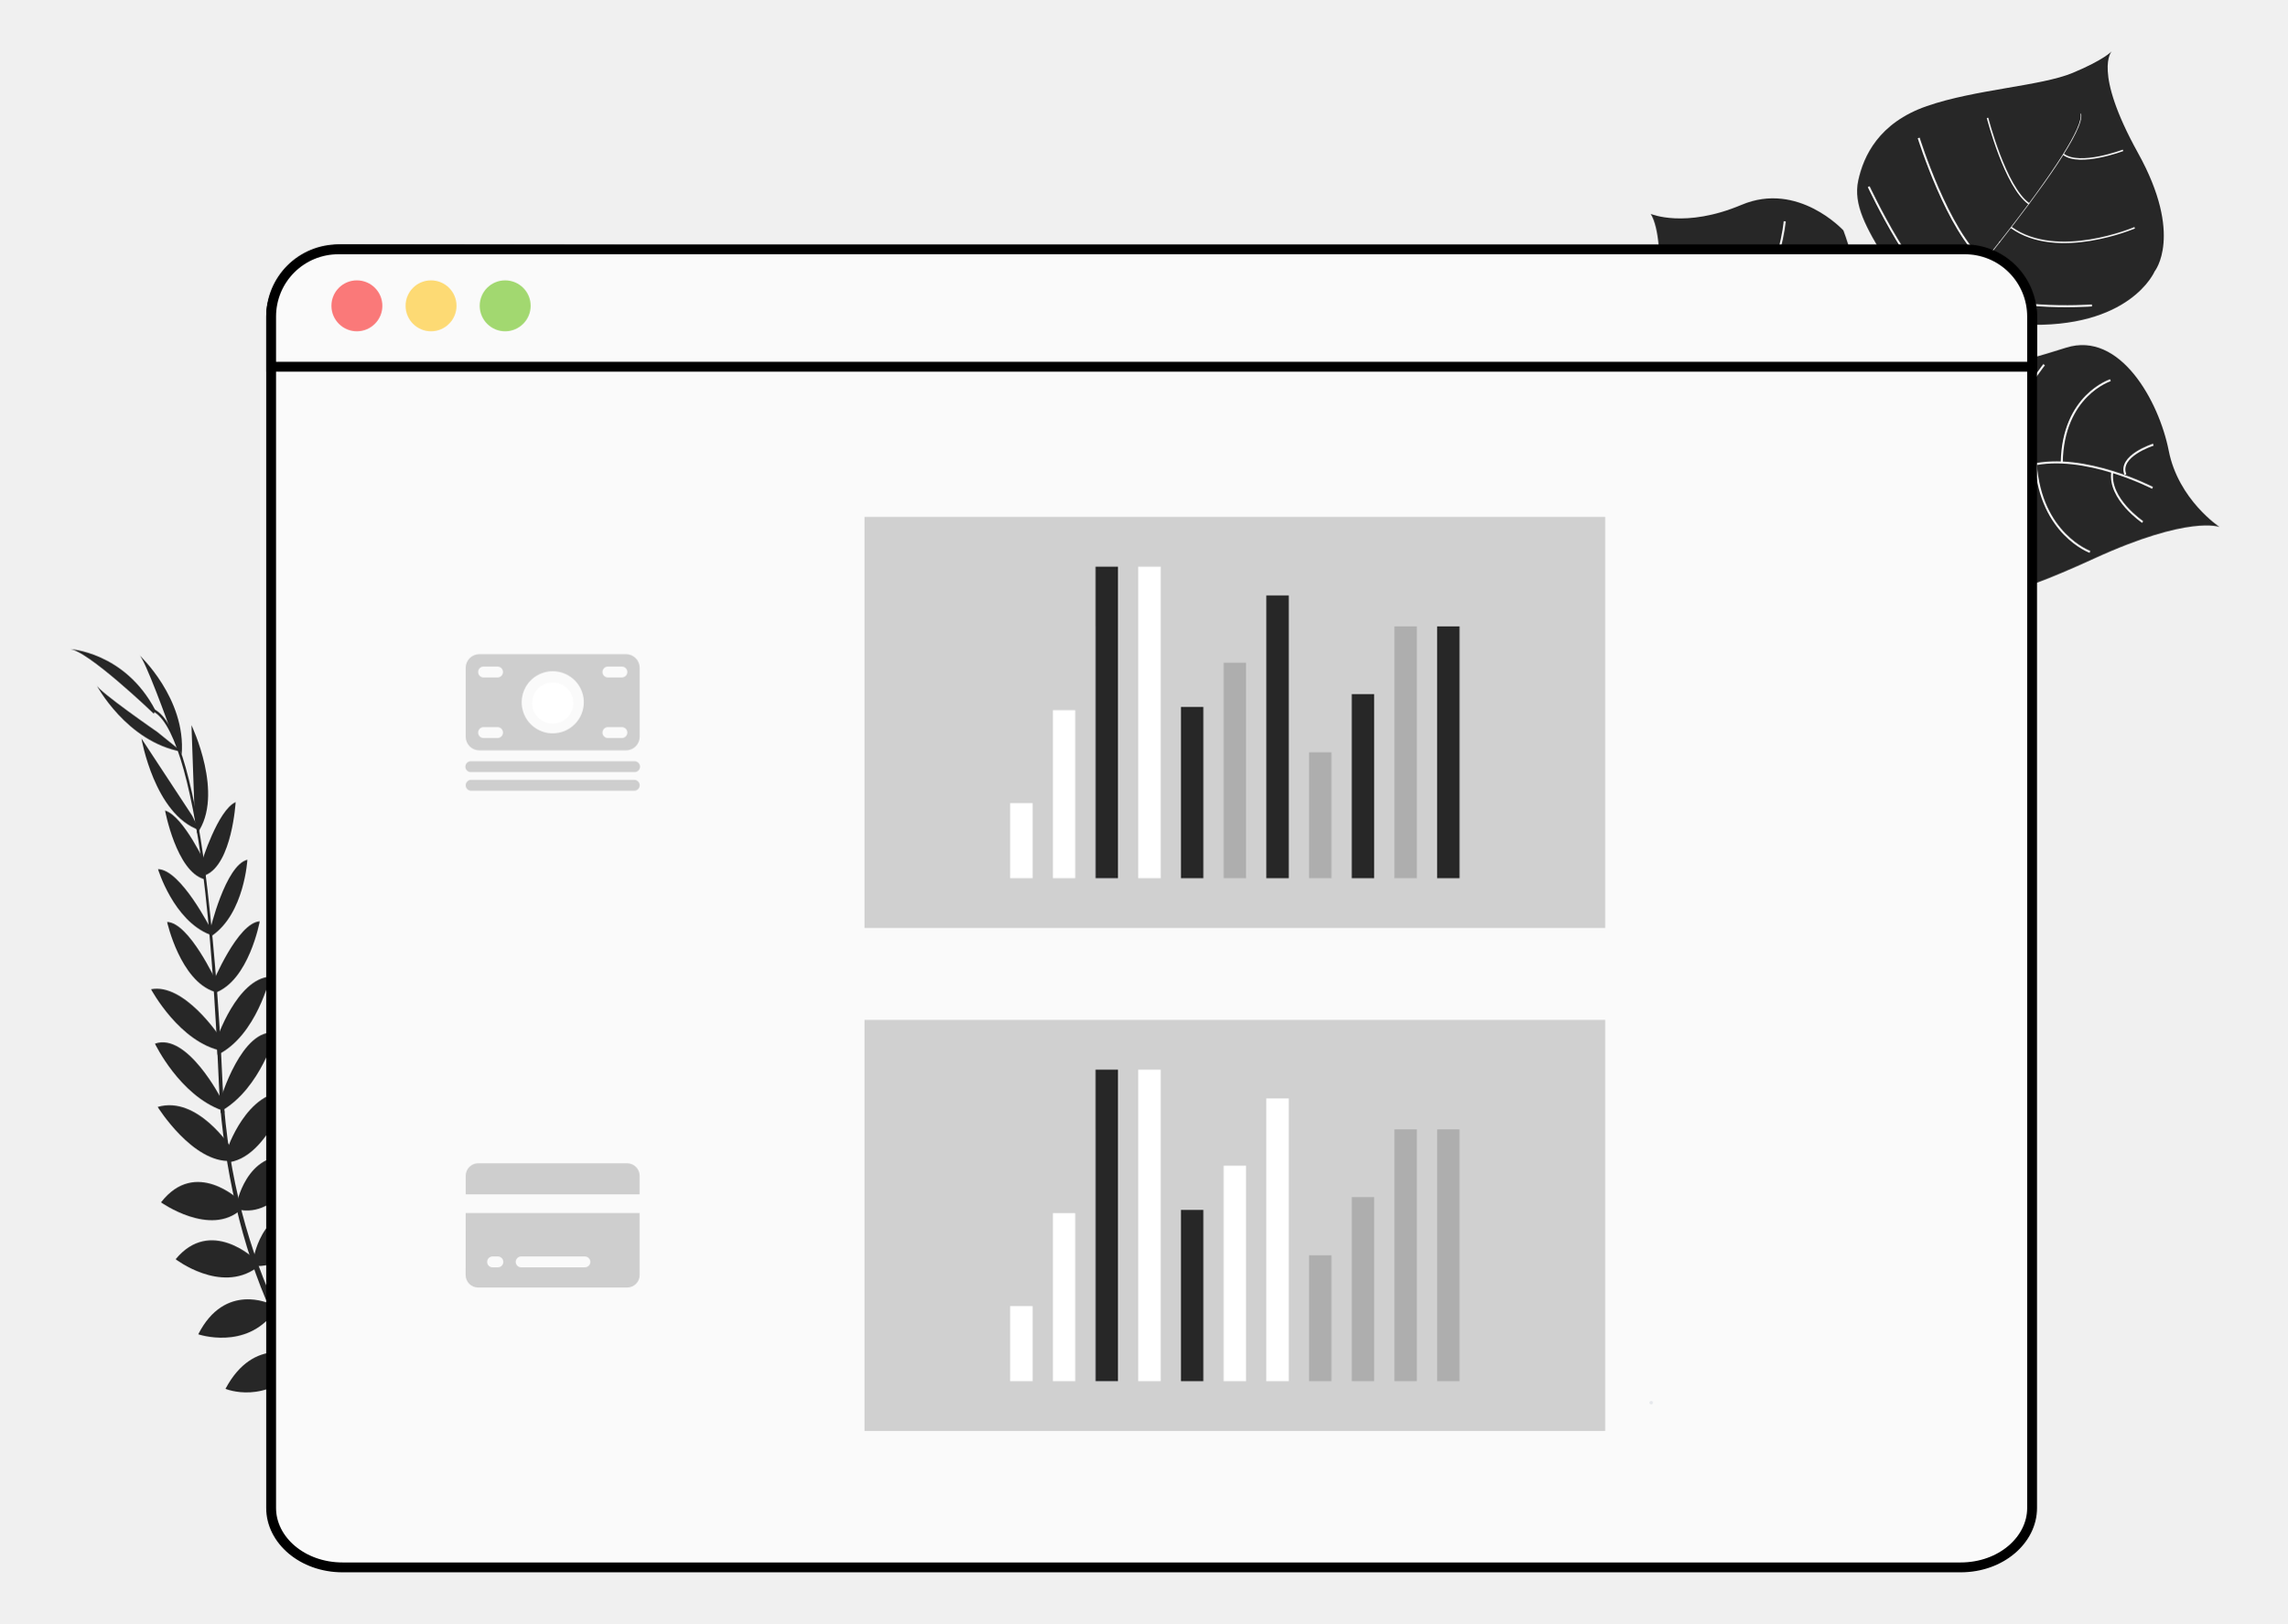
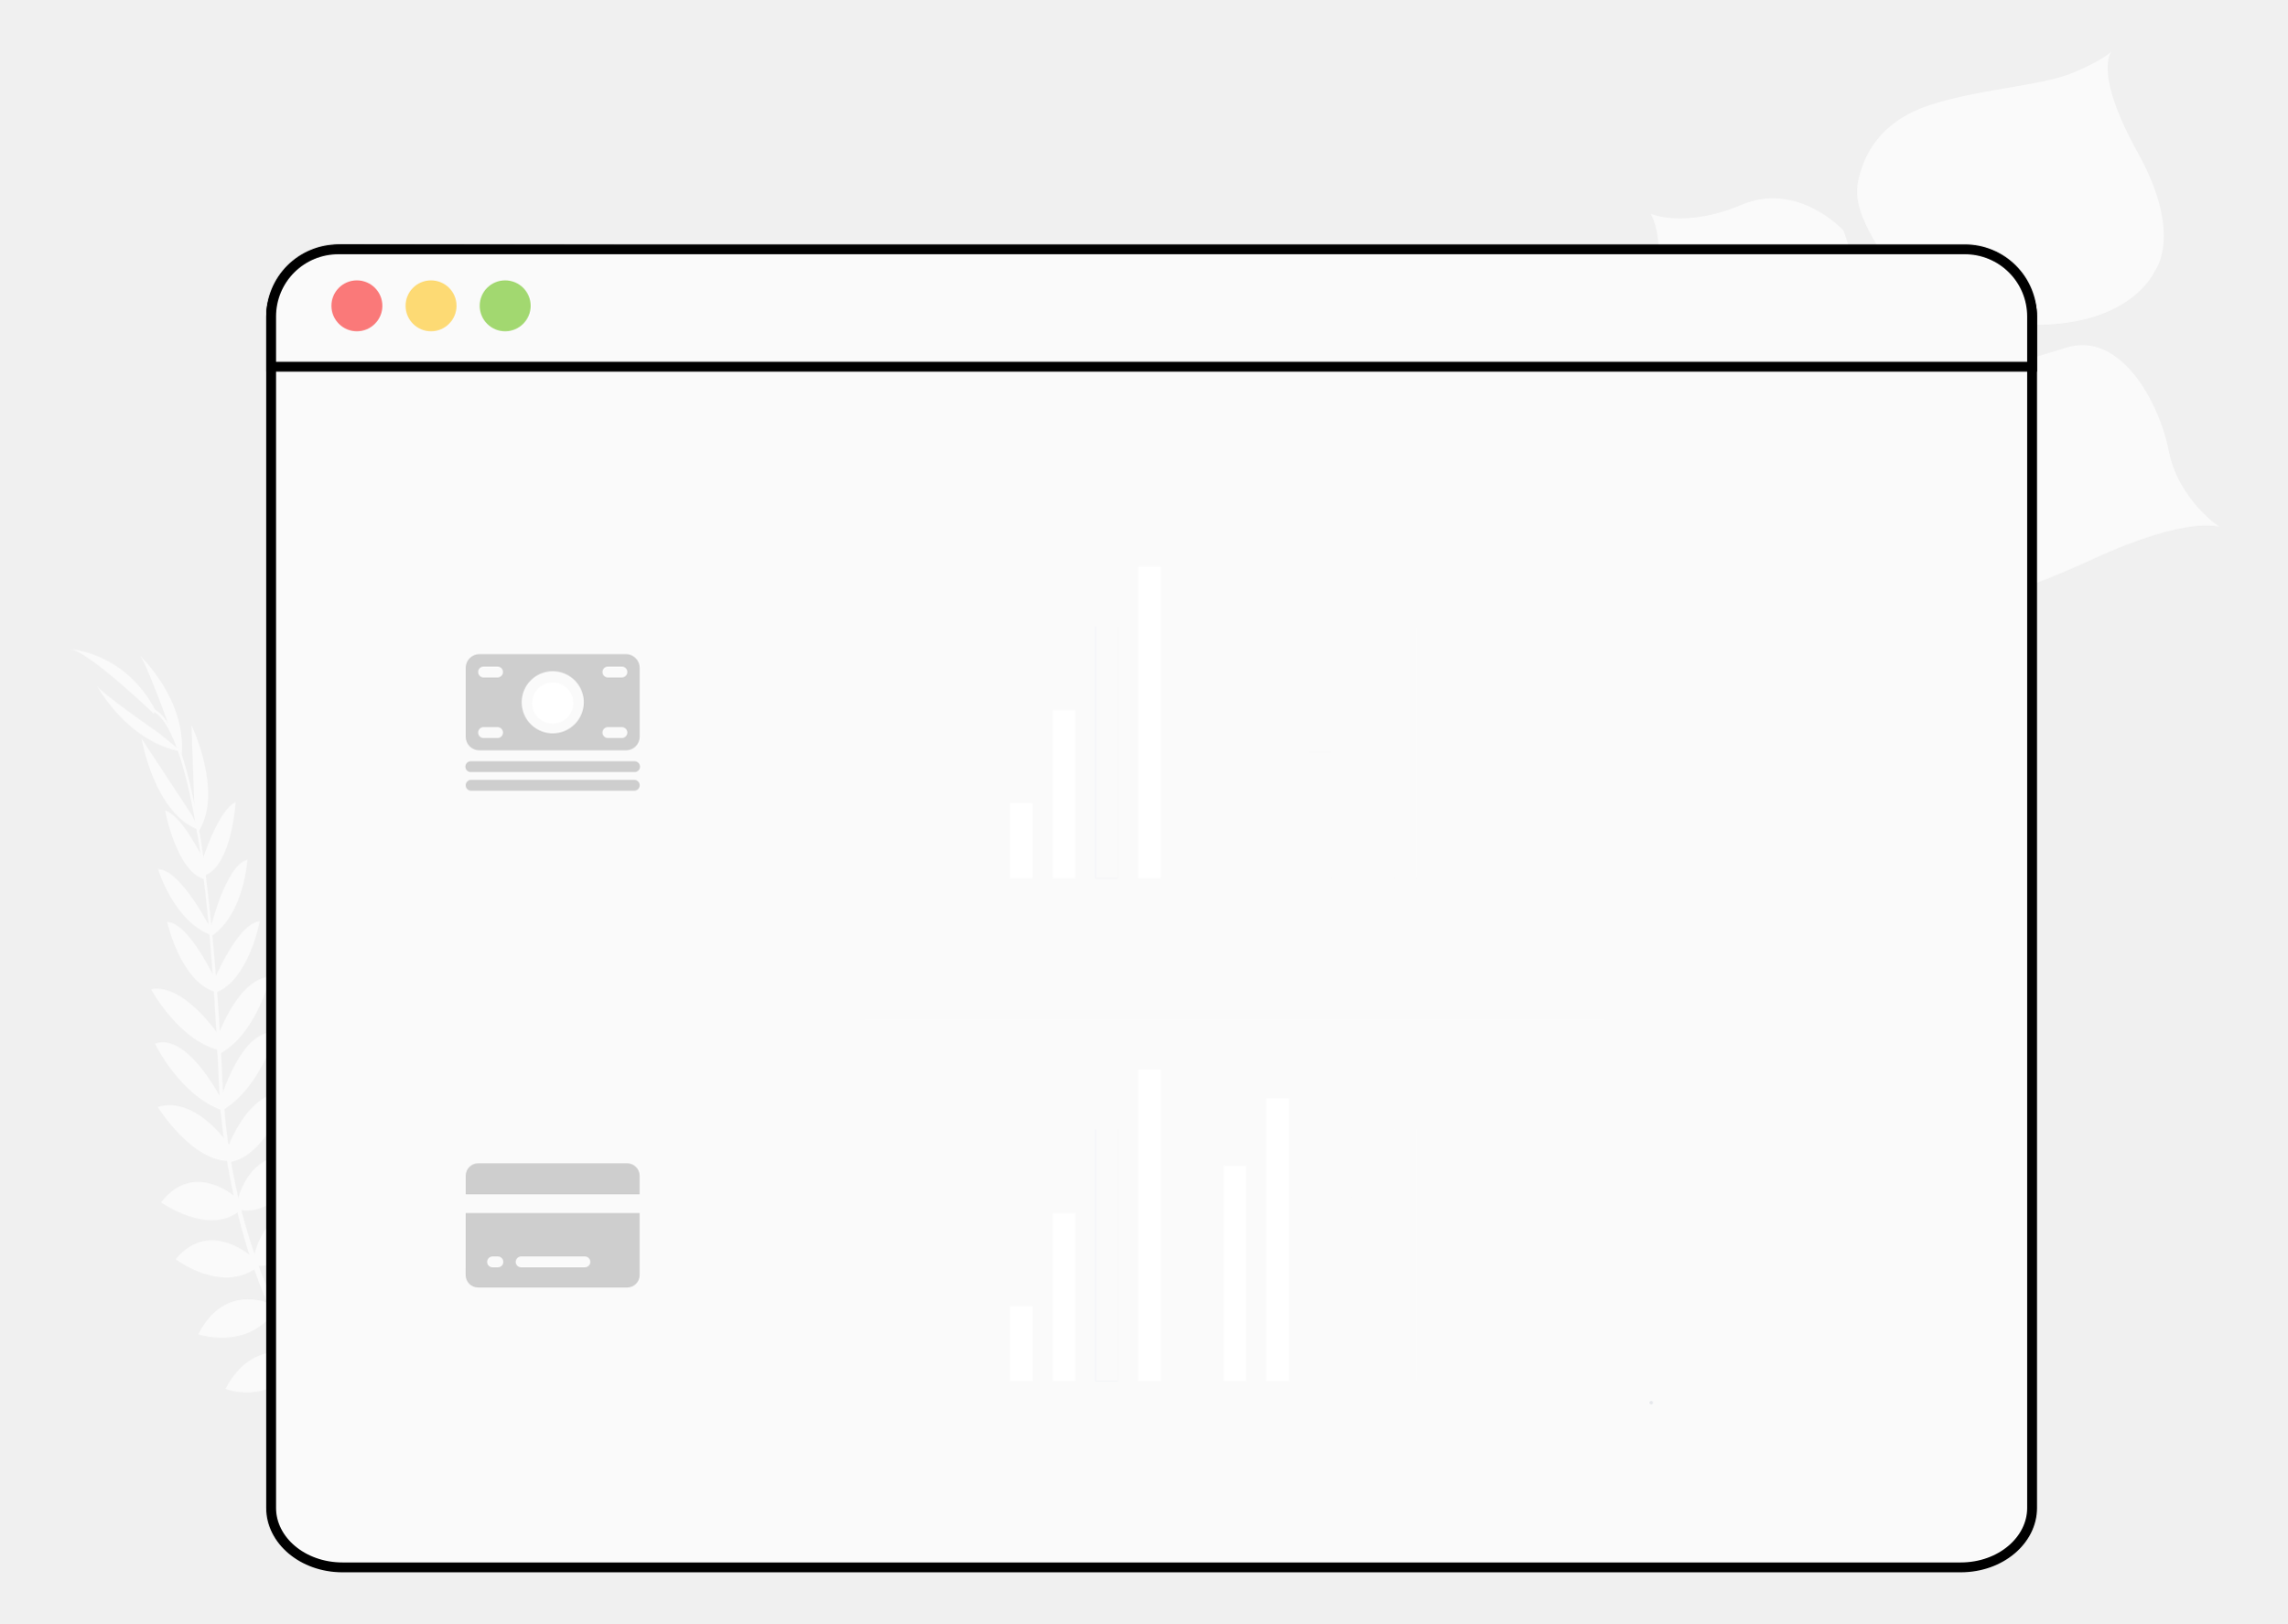
<svg xmlns="http://www.w3.org/2000/svg" width="1160" height="824" viewBox="0 0 1160 824" fill="none">
  <g id="Frame 1">
-     <path id="Vector 59" d="M78 362.16C78 362.16 43.77 329.26 35 329.29C35 329.29 63.23 330.58 78.79 360.41L78 362.16Z" fill="#272727" />
+     <path id="Vector 59" d="M78 362.16C78 362.16 43.77 329.26 35 329.29C35 329.29 63.23 330.58 78.79 360.41L78 362.16Z" fill="#fafafa" />
    <g id="flower">
-       <path id="flower 2" d="M1125.79 267.42C1125.79 267.42 1110.56 261.23 1062.11 283.42C1013.66 305.61 1007.61 302.82 995.06 299.42C982.51 296.02 975.53 295.21 962.06 276.65C962.06 276.65 952.58 225.25 943.4 217.28C934.22 209.31 895.22 221.82 895.22 221.82C895.22 221.82 848.47 232.55 839.56 170.09C839.56 170.09 845.88 122.98 837.27 108.53C837.27 108.53 854.65 116.02 883.33 103.92C912.01 91.82 934.98 116.92 934.98 116.92C934.98 116.92 942.21 135.65 941.45 146.81C940.69 157.97 945.28 162.17 958.96 156.81C958.96 156.81 965.68 147.25 956.16 131.45C946.64 115.65 939.85 103.88 942.51 91.6C945.17 79.32 952.8 62.32 977.34 53.81C1001.88 45.3 1035.21 43.66 1051.21 37C1067.21 30.34 1071.08 26 1071.08 26C1071.08 26 1061.24 35.86 1084.43 77.68C1107.62 119.5 1092.84 137.68 1092.84 137.68C1092.84 137.68 1080.5 167.08 1026.03 164.68C1026.03 164.68 973.54 166.6 1002.16 188.86C1002.16 188.86 1020.48 185.13 1047.88 176.42C1075.28 167.71 1095.06 203.65 1099.97 228.66C1104.88 253.67 1125.79 267.42 1125.79 267.42Z" fill="#272727" />
+       <path id="flower 2" d="M1125.79 267.42C1125.79 267.42 1110.56 261.23 1062.11 283.42C1013.66 305.61 1007.61 302.82 995.06 299.42C982.51 296.02 975.53 295.21 962.06 276.65C962.06 276.65 952.58 225.25 943.4 217.28C934.22 209.31 895.22 221.82 895.22 221.82C895.22 221.82 848.47 232.55 839.56 170.09C839.56 170.09 845.88 122.98 837.27 108.53C837.27 108.53 854.65 116.02 883.33 103.92C912.01 91.82 934.98 116.92 934.98 116.92C934.98 116.92 942.21 135.65 941.45 146.81C940.69 157.97 945.28 162.17 958.96 156.81C958.96 156.81 965.68 147.25 956.16 131.45C946.64 115.65 939.85 103.88 942.51 91.6C945.17 79.32 952.8 62.32 977.34 53.81C1001.88 45.3 1035.21 43.66 1051.21 37C1067.21 30.34 1071.08 26 1071.08 26C1071.08 26 1061.24 35.86 1084.43 77.68C1107.62 119.5 1092.84 137.68 1092.84 137.68C1092.84 137.68 1080.5 167.08 1026.03 164.68C1026.03 164.68 973.54 166.6 1002.16 188.86C1002.16 188.86 1020.48 185.13 1047.88 176.42C1075.28 167.71 1095.06 203.65 1099.97 228.66C1104.88 253.67 1125.79 267.42 1125.79 267.42Z" fill="#fafafa" />
      <g id="batang">
-         <path id="Vector" d="M1055.24 57.72L1055.52 57.65C1057.63 65.65 1034.17 97.65 1014.12 123.18L1013.88 123C1042.17 87.04 1056.86 63.86 1055.24 57.72Z" fill="#FAFAFA" />
-         <path id="Vector 2" d="M1014.3 122.47L1014.42 122.8C998.42 143.16 978.25 167.46 962.13 185.46C960.6 187.18 959.07 188.98 957.6 190.82L957.14 190.45C958.62 188.6 960.14 186.79 961.69 185.07C977.81 167.08 998.29 142.83 1014.3 122.47Z" fill="#FAFAFA" />
-         <path id="Vector 3" d="M957.53 189.96L957.85 190.51C928.51 227.14 926.57 284.02 926.5 284.51L920.31 277.37C920.41 276.87 927.98 226.85 957.53 189.96Z" fill="#FAFAFA" />
-         <path id="Vector 4" d="M1091.76 247.55C1091.76 247.55 1057.16 229.55 1030.2 236.02C1003.24 242.49 942.53 213.21 942.53 213.21C942.53 213.21 916.76 202.74 911.53 190.8C911.53 190.8 893.84 172.11 892.83 162.42C891.82 152.73 874.61 128.42 863.38 127.49" stroke="#FAFAFA" stroke-miterlimit="10" />
-         <path id="Vector 5" d="M1086.75 264.87C1086.75 264.87 1069.33 253.13 1071.35 239.45" stroke="#FAFAFA" stroke-miterlimit="10" />
-         <path id="Vector 6" d="M1060.02 280.03C1060.02 280.03 1035.11 270.98 1032.6 235.51" stroke="#FAFAFA" stroke-miterlimit="10" />
-         <path id="Vector 7" d="M1019.81 289.21C1019.81 289.21 996 269.45 1003.9 234.93" stroke="#FAFAFA" stroke-miterlimit="10" />
-         <path id="Vector 8" d="M971.5 279.55C971.5 279.55 955.63 246.3 969.75 224.66" stroke="#FAFAFA" stroke-miterlimit="10" />
-         <path id="Vector 9" d="M1092.16 225.63C1092.16 225.63 1074.16 231.35 1078.01 240.83" stroke="#FAFAFA" stroke-miterlimit="10" />
-         <path id="Vector 10" d="M1070.41 192.92C1070.41 192.92 1046.3 200.57 1045.73 234.68" stroke="#FAFAFA" stroke-miterlimit="10" />
-         <path id="Vector 11" d="M1036.79 185.05C1036.79 185.05 1014.85 212.14 1016.45 236.76" stroke="#FAFAFA" stroke-miterlimit="10" />
-         <path id="Vector 12" d="M998.41 195.67C998.41 195.67 976.61 216.51 979.41 228.1" stroke="#FAFAFA" stroke-miterlimit="10" />
-         <path id="Vector 13" d="M985.21 188.31C985.21 188.31 964.77 191.98 961.91 185.31" stroke="#FAFAFA" stroke-miterlimit="10" />
-         <path id="Vector 14" d="M958.65 163.63C958.65 163.63 968.98 177.31 971.65 174.25" stroke="#FAFAFA" stroke-miterlimit="10" />
-         <path id="Vector 15" d="M1061.03 154.98C1061.03 154.98 1009.5 158.72 997.84 143.19" stroke="#FAFAFA" stroke-miterlimit="10" />
-         <path id="Vector 16" d="M947.81 94.71C947.81 94.71 971.99 146.61 989.54 153.22" stroke="#FAFAFA" stroke-miterlimit="10" />
-         <path id="Vector 17" d="M973.17 69.99C973.17 69.99 988.02 117.73 1006.42 132.63" stroke="#FAFAFA" stroke-miterlimit="10" />
-         <path id="Vector 18" d="M1082.71 115.55C1082.71 115.55 1043.53 132.37 1020 115.36" stroke="#FAFAFA" stroke-width="0.75" stroke-miterlimit="10" />
-         <path id="Vector 19" d="M1008.08 59.81C1008.08 59.81 1017.03 94.91 1029.08 103.38" stroke="#FAFAFA" stroke-width="0.75" stroke-miterlimit="10" />
-         <path id="Vector 20" d="M1076.8 76.28C1076.8 76.28 1054.8 84.61 1046.55 78.28" stroke="#FAFAFA" stroke-width="0.75" stroke-miterlimit="10" />
-         <path id="Vector 21" d="M939.79 175.1C939.79 175.1 939.73 205.69 931.45 207.86" stroke="#FAFAFA" stroke-miterlimit="10" />
-         <path id="Vector 22" d="M871.71 214.73C871.71 214.73 904.78 217.55 920.03 200.55" stroke="#FAFAFA" stroke-miterlimit="10" />
-         <path id="Vector 23" d="M931.25 138.96C931.25 138.96 923.25 169.96 901.17 178.34" stroke="#FAFAFA" stroke-miterlimit="10" />
-         <path id="Vector 24" d="M851.87 182.05C851.87 182.05 875.28 190.19 895.41 169.46" stroke="#FAFAFA" stroke-miterlimit="10" />
-         <path id="Vector 25" d="M905.22 112.29C905.22 112.29 903.01 138.64 888.69 150.97" stroke="#FAFAFA" stroke-miterlimit="10" />
-         <path id="Vector 26" d="M852.76 141.9C852.76 141.9 872.19 142.03 876.76 135.7" stroke="#FAFAFA" stroke-miterlimit="10" />
+         <path id="Vector" d="M1055.24 57.72L1055.52 57.65C1057.63 65.65 1034.17 97.65 1014.12 123.18L1013.88 123C1042.17 87.04 1056.86 63.86 1055.24 57.72Z" fill="#fafafa" />
+         <path id="Vector 2" d="M1014.3 122.47L1014.42 122.8C998.42 143.16 978.25 167.46 962.13 185.46C960.6 187.18 959.07 188.98 957.6 190.82L957.14 190.45C958.62 188.6 960.14 186.79 961.69 185.07C977.81 167.08 998.29 142.83 1014.3 122.47Z" fill="#fafafa" />
+         <path id="Vector 3" d="M957.53 189.96L957.85 190.51C928.51 227.14 926.57 284.02 926.5 284.51L920.31 277.37C920.41 276.87 927.98 226.85 957.53 189.96Z" fill="#fafafa" />
+         <path id="Vector 4" d="M1091.76 247.55C1091.76 247.55 1057.16 229.55 1030.2 236.02C1003.24 242.49 942.53 213.21 942.53 213.21C942.53 213.21 916.76 202.74 911.53 190.8C911.53 190.8 893.84 172.11 892.83 162.42C891.82 152.73 874.61 128.42 863.38 127.49" stroke="#fafafa" stroke-miterlimit="10" />
+         <path id="Vector 5" d="M1086.75 264.87C1086.75 264.87 1069.33 253.13 1071.35 239.45" stroke="#fafafa" stroke-miterlimit="10" />
+         <path id="Vector 6" d="M1060.02 280.03C1060.02 280.03 1035.11 270.98 1032.6 235.51" stroke="#fafafa" stroke-miterlimit="10" />
+         <path id="Vector 7" d="M1019.81 289.21C1019.81 289.21 996 269.45 1003.9 234.93" stroke="#fafafa" stroke-miterlimit="10" />
+         <path id="Vector 8" d="M971.5 279.55C971.5 279.55 955.63 246.3 969.75 224.66" stroke="#fafafa" stroke-miterlimit="10" />
+         <path id="Vector 9" d="M1092.16 225.63C1092.16 225.63 1074.16 231.35 1078.01 240.83" stroke="#fafafa" stroke-miterlimit="10" />
+         <path id="Vector 10" d="M1070.41 192.92C1070.41 192.92 1046.3 200.57 1045.73 234.68" stroke="#fafafa" stroke-miterlimit="10" />
+         <path id="Vector 11" d="M1036.79 185.05C1036.79 185.05 1014.85 212.14 1016.45 236.76" stroke="#fafafa" stroke-miterlimit="10" />
+         <path id="Vector 12" d="M998.41 195.67C998.41 195.67 976.61 216.51 979.41 228.1" stroke="#fafafa" stroke-miterlimit="10" />
+         <path id="Vector 13" d="M985.21 188.31C985.21 188.31 964.77 191.98 961.91 185.31" stroke="#fafafa" stroke-miterlimit="10" />
+         <path id="Vector 14" d="M958.65 163.63C958.65 163.63 968.98 177.31 971.65 174.25" stroke="#fafafa" stroke-miterlimit="10" />
+         <path id="Vector 15" d="M1061.03 154.98C1061.03 154.98 1009.5 158.72 997.84 143.19" stroke="#fafafa" stroke-miterlimit="10" />
+         <path id="Vector 16" d="M947.81 94.71C947.81 94.71 971.99 146.61 989.54 153.22" stroke="#fafafa" stroke-miterlimit="10" />
+         <path id="Vector 17" d="M973.17 69.99C973.17 69.99 988.02 117.73 1006.42 132.63" stroke="#fafafa" stroke-miterlimit="10" />
+         <path id="Vector 18" d="M1082.71 115.55C1082.71 115.55 1043.53 132.37 1020 115.36" stroke="#fafafa" stroke-width="0.75" stroke-miterlimit="10" />
+         <path id="Vector 19" d="M1008.08 59.81C1008.08 59.81 1017.03 94.91 1029.08 103.38" stroke="#fafafa" stroke-width="0.75" stroke-miterlimit="10" />
+         <path id="Vector 20" d="M1076.8 76.28C1076.8 76.28 1054.8 84.61 1046.55 78.28" stroke="#fafafa" stroke-width="0.75" stroke-miterlimit="10" />
+         <path id="Vector 21" d="M939.79 175.1C939.79 175.1 939.73 205.69 931.45 207.86" stroke="#fafafa" stroke-miterlimit="10" />
+         <path id="Vector 22" d="M871.71 214.73C871.71 214.73 904.78 217.55 920.03 200.55" stroke="#fafafa" stroke-miterlimit="10" />
+         <path id="Vector 23" d="M931.25 138.96C931.25 138.96 923.25 169.96 901.17 178.34" stroke="#fafafa" stroke-miterlimit="10" />
+         <path id="Vector 24" d="M851.87 182.05C851.87 182.05 875.28 190.19 895.41 169.46" stroke="#fafafa" stroke-miterlimit="10" />
+         <path id="Vector 25" d="M905.22 112.29C905.22 112.29 903.01 138.64 888.69 150.97" stroke="#fafafa" stroke-miterlimit="10" />
+         <path id="Vector 26" d="M852.76 141.9C852.76 141.9 872.19 142.03 876.76 135.7" stroke="#fafafa" stroke-miterlimit="10" />
      </g>
    </g>
-     <path id="Vector 27" d="M222.94 768.62C222.94 768.62 236.25 759.84 249.44 766.09C249.44 766.09 245.38 773.91 228.68 773.17L222.94 768.62Z" fill="#272727" />
-     <path id="Vector 28" d="M221.31 769.09C221.31 769.09 217.26 784.55 227.41 795C227.41 795 233.52 788.64 227.46 773.07L221.31 769.09Z" fill="#272727" />
-     <path id="Vector 29" d="M204.71 754.29C204.71 754.29 205.71 741.17 235.31 745.52C235.31 745.52 235.45 753.98 225.05 757.99C214.65 762 209.9 758.62 204.71 754.29Z" fill="#272727" />
-     <path id="Vector 30" d="M202.89 754.2C202.89 754.2 190.37 758.2 201.53 785.99C201.53 785.99 209.79 784.15 211.25 773.1C212.71 762.05 208.32 758.22 202.89 754.2Z" fill="#272727" />
-     <path id="Vector 31" d="M186.12 735.55C186.12 735.55 184.43 713.97 214.69 716.19C214.69 716.19 216.84 735.72 191.47 740.74L186.12 735.55Z" fill="#272727" />
-     <path id="Vector 32" d="M166.13 711.23C166.13 711.23 170.27 686.78 200.52 694.07C200.52 694.07 200.64 715.21 171.06 717.07L166.13 711.23Z" fill="#272727" />
-     <path id="Vector 33" d="M151.51 686.05C151.51 686.05 158.51 662.17 188.43 669.36C188.43 669.36 181.3 690.78 153.5 690.45L151.51 686.05Z" fill="#272727" />
-     <path id="Vector 34" d="M137.63 661.45C137.63 661.45 144.42 636.73 173.35 644.15C173.35 644.15 163.69 667.64 139.53 665.66L137.63 661.45Z" fill="#272727" />
-     <path id="Vector 35" d="M128.68 638.08C128.68 638.08 133.9 607.85 160.88 614.54C160.88 614.54 153.04 642.04 130.67 642.48L128.68 638.08Z" fill="#272727" />
-     <path id="Vector 36" d="M120.29 609.85C120.29 609.85 126.56 579.38 153.83 588.24C153.83 588.24 143.12 617.04 122.19 614.06L120.29 609.85Z" fill="#272727" />
-     <path id="Vector 37" d="M115.1 583.55C115.1 583.55 125.04 553.07 146.15 553.9C146.15 553.9 135.98 586.09 116.86 589.66L115.1 583.55Z" fill="#272727" />
-     <path id="Vector 38" d="M111.8 557.94C111.8 557.94 122.62 521.25 139.8 524.09C139.8 524.09 132.31 552.09 112.41 563.66L111.8 557.94Z" fill="#272727" />
-     <path id="Vector 39" d="M109.92 527.32C109.92 527.32 120.07 496.75 137.03 495.55C137.03 495.55 130.12 525.63 110.3 535.28L109.92 527.32Z" fill="#272727" />
-     <path id="Vector 40" d="M107.87 498.81C107.87 498.81 120.53 468.2 131.73 467.51C131.73 467.51 126.24 497.65 108.99 503.83L107.87 498.81Z" fill="#272727" />
-     <path id="Vector 41" d="M106.46 472.26C106.46 472.26 114.24 439.02 125.46 436.26C125.46 436.26 123.93 463.44 107.61 474.74L106.46 472.26Z" fill="#272727" />
-     <path id="Vector 42" d="M102.26 437.55C102.26 437.55 110.44 411.06 119.5 407.02C119.5 407.02 117.71 438.25 104.36 444.02L102.26 437.55Z" fill="#272727" />
-     <path id="Vector 43" d="M98.75 414.69L97.1 367.98C97.1 367.98 114.02 403.24 100 422.93L98.75 414.69Z" fill="#272727" />
-     <path id="Vector 44" d="M85.67 368.27C85.67 368.27 73.47 334.16 70.54 332.27C70.54 332.27 94.47 354.4 92.13 382.87L85.67 368.27Z" fill="#272727" />
-     <path id="Vector 45" d="M185.3 735.44C185.3 735.44 163.84 732.63 164.48 762.96C164.48 762.96 183.88 766.12 190.21 741.04L185.3 735.44Z" fill="#272727" />
-     <path id="Vector 46" d="M165.11 710.42C165.11 710.42 140.31 710.33 142.33 741.42C142.33 741.42 163.14 745.14 170.01 716.32L165.11 710.42Z" fill="#272727" />
-     <path id="Vector 47" d="M151.27 688.06C151.27 688.06 128.76 677.55 114.35 704.75C114.35 704.75 135.15 713.54 153.26 692.46L151.27 688.06Z" fill="#272727" />
-     <path id="Vector 48" d="M137.13 661.68C137.13 661.68 114.08 650.44 100.54 677.07C100.54 677.07 124.54 685.33 139.03 665.89L137.13 661.68Z" fill="#272727" />
-     <path id="Vector 49" d="M128.97 638.74C128.97 638.74 106.79 617.54 89.08 638.98C89.08 638.98 111.75 656.42 129.99 643.46L128.97 638.74Z" fill="#272727" />
-     <path id="Vector 50" d="M121.55 609.13C121.55 609.13 99.23 587.45 81.66 610.13C81.66 610.13 106.72 627.91 122.34 613.68L121.55 609.13Z" fill="#272727" />
-     <path id="Vector 51" d="M117.41 582.71C117.41 582.71 100.22 555.71 79.97 561.71C79.97 561.71 97.81 590.37 117.22 589.09L117.41 582.71Z" fill="#272727" />
-     <path id="Vector 52" d="M112.31 557.77C112.31 557.77 94.96 523.68 78.59 529.6C78.59 529.6 91.08 555.8 112.75 563.5L112.31 557.77Z" fill="#272727" />
-     <path id="Vector 53" d="M111.11 525.55C111.11 525.55 93.3 498.71 76.61 501.99C76.61 501.99 91.17 529.2 112.84 533.31L111.11 525.55Z" fill="#272727" />
-     <path id="Vector 54" d="M109.75 498.21C109.75 498.21 95.95 468.1 84.75 467.84C84.75 467.84 91.38 497.74 108.85 503.27L109.75 498.21Z" fill="#272727" />
-     <path id="Vector 55" d="M107.02 471.6C107.02 471.6 91.67 441.11 80.14 441.05C80.14 441.05 88 467.12 106.5 474.29L107.02 471.6Z" fill="#272727" />
-     <path id="Vector 56" d="M104.71 439.39C104.71 439.39 93.23 414.15 83.71 411.29C83.71 411.29 89.45 442.05 103.43 446.08L104.71 439.39Z" fill="#272727" />
-     <path id="Vector 57" d="M97.41 413.81L71.74 374.74C71.74 374.74 78.31 413.28 101.13 421.26L97.41 413.81Z" fill="#272727" />
-     <path id="Vector 62" d="M258.09 792.55C257.76 792.4 224.6 777.6 190.17 742.27C170.011 721.591 153.253 697.851 140.52 671.93C124.61 639.55 114.91 599.74 111.66 561.05L113.66 561.97C120.97 648.81 160.5 708.18 191.94 740.47C226.03 775.47 258.82 790.14 259.15 790.28L258.09 792.55Z" fill="#272727" />
-     <path id="Vector 58" d="M79.78 371.42C79.78 371.42 49.97 350.84 48.89 347.55C48.89 347.55 64.1 376.38 92.21 381.46L79.78 371.42Z" fill="#272727" />
-     <path id="Vector 60" d="M104.41 444.27L103.16 444.43C96.73 394.08 87.35 364.33 76.75 360.65L77.17 359.46C88.41 363.36 97.79 392.69 104.41 444.27Z" fill="#272727" />
-     <path id="Vector 63" d="M994.354 128.5L994.361 128.5C1014.64 128.491 1030.68 143.984 1030.68 160.39V765.23C1030.68 781.462 1014.87 795.34 994.4 795.34H173.77C153.31 795.34 137.5 781.443 137.5 765.23V160.39C137.5 143.828 153.672 126.502 173.767 126.5C173.768 126.5 173.769 126.5 173.77 126.5L994.354 128.5Z" fill="#FAFAFA" stroke="black" stroke-width="5" />
-     <path id="Vector 64" d="M996.57 126.5L996.572 126.5C1001.05 126.496 1005.48 127.375 1009.63 129.086C1013.76 130.796 1017.52 133.305 1020.68 136.469C1023.85 139.633 1026.37 143.391 1028.08 147.525C1029.8 151.661 1030.68 156.094 1030.68 160.57V186.07H137.5V160.57C137.5 151.534 141.09 142.868 147.479 136.479C153.868 130.09 162.534 126.5 171.57 126.5L996.57 126.5Z" fill="#FAFAFA" stroke="black" stroke-width="5" />
-     <path id="Vector 61" d="M113.83 564.65L111.95 564.81C111.55 560.11 111.25 555.3 111.04 550.51C109.25 508.83 106.46 470.57 102.8 441.88L103.89 440.54C107.56 469.27 111.13 508.7 112.89 550.42C113.14 555.19 113.41 559.97 113.83 564.65Z" fill="#272727" />
+     <path id="Vector 27" d="M222.94 768.62C222.94 768.62 236.25 759.84 249.44 766.09C249.44 766.09 245.38 773.91 228.68 773.17L222.94 768.62Z" fill="#fafafa" />
+     <path id="Vector 28" d="M221.31 769.09C221.31 769.09 217.26 784.55 227.41 795C227.41 795 233.52 788.64 227.46 773.07L221.31 769.09Z" fill="#fafafa" />
+     <path id="Vector 29" d="M204.71 754.29C204.71 754.29 205.71 741.17 235.31 745.52C235.31 745.52 235.45 753.98 225.05 757.99C214.65 762 209.9 758.62 204.71 754.29Z" fill="#fafafa" />
+     <path id="Vector 30" d="M202.89 754.2C202.89 754.2 190.37 758.2 201.53 785.99C201.53 785.99 209.79 784.15 211.25 773.1C212.71 762.05 208.32 758.22 202.89 754.2Z" fill="#fafafa" />
+     <path id="Vector 31" d="M186.12 735.55C186.12 735.55 184.43 713.97 214.69 716.19C214.69 716.19 216.84 735.72 191.47 740.74L186.12 735.55Z" fill="#fafafa" />
+     <path id="Vector 32" d="M166.13 711.23C166.13 711.23 170.27 686.78 200.52 694.07C200.52 694.07 200.64 715.21 171.06 717.07L166.13 711.23Z" fill="#fafafa" />
+     <path id="Vector 33" d="M151.51 686.05C151.51 686.05 158.51 662.17 188.43 669.36C188.43 669.36 181.3 690.78 153.5 690.45L151.51 686.05Z" fill="#fafafa" />
+     <path id="Vector 34" d="M137.63 661.45C137.63 661.45 144.42 636.73 173.35 644.15C173.35 644.15 163.69 667.64 139.53 665.66L137.63 661.45Z" fill="#fafafa" />
+     <path id="Vector 35" d="M128.68 638.08C128.68 638.08 133.9 607.85 160.88 614.54C160.88 614.54 153.04 642.04 130.67 642.48L128.68 638.08Z" fill="#fafafa" />
+     <path id="Vector 36" d="M120.29 609.85C120.29 609.85 126.56 579.38 153.83 588.24C153.83 588.24 143.12 617.04 122.19 614.06L120.29 609.85Z" fill="#fafafa" />
+     <path id="Vector 37" d="M115.1 583.55C115.1 583.55 125.04 553.07 146.15 553.9C146.15 553.9 135.98 586.09 116.86 589.66L115.1 583.55Z" fill="#fafafa" />
+     <path id="Vector 38" d="M111.8 557.94C111.8 557.94 122.62 521.25 139.8 524.09C139.8 524.09 132.31 552.09 112.41 563.66L111.8 557.94Z" fill="#fafafa" />
+     <path id="Vector 39" d="M109.92 527.32C109.92 527.32 120.07 496.75 137.03 495.55C137.03 495.55 130.12 525.63 110.3 535.28L109.92 527.32Z" fill="#fafafa" />
+     <path id="Vector 40" d="M107.87 498.81C107.87 498.81 120.53 468.2 131.73 467.51C131.73 467.51 126.24 497.65 108.99 503.83L107.87 498.81Z" fill="#fafafa" />
+     <path id="Vector 41" d="M106.46 472.26C106.46 472.26 114.24 439.02 125.46 436.26C125.46 436.26 123.93 463.44 107.61 474.74L106.46 472.26Z" fill="#fafafa" />
+     <path id="Vector 42" d="M102.26 437.55C102.26 437.55 110.44 411.06 119.5 407.02C119.5 407.02 117.71 438.25 104.36 444.02L102.26 437.55Z" fill="#fafafa" />
+     <path id="Vector 43" d="M98.75 414.69L97.1 367.98C97.1 367.98 114.02 403.24 100 422.93L98.75 414.69Z" fill="#fafafa" />
+     <path id="Vector 44" d="M85.67 368.27C85.67 368.27 73.47 334.16 70.54 332.27C70.54 332.27 94.47 354.4 92.13 382.87L85.67 368.27Z" fill="#fafafa" />
+     <path id="Vector 45" d="M185.3 735.44C185.3 735.44 163.84 732.63 164.48 762.96C164.48 762.96 183.88 766.12 190.21 741.04L185.3 735.44Z" fill="#fafafa" />
+     <path id="Vector 46" d="M165.11 710.42C165.11 710.42 140.31 710.33 142.33 741.42C142.33 741.42 163.14 745.14 170.01 716.32L165.11 710.42Z" fill="#fafafa" />
+     <path id="Vector 47" d="M151.27 688.06C151.27 688.06 128.76 677.55 114.35 704.75C114.35 704.75 135.15 713.54 153.26 692.46L151.27 688.06Z" fill="#fafafa" />
+     <path id="Vector 48" d="M137.13 661.68C137.13 661.68 114.08 650.44 100.54 677.07C100.54 677.07 124.54 685.33 139.03 665.89L137.13 661.68Z" fill="#fafafa" />
+     <path id="Vector 49" d="M128.97 638.74C128.97 638.74 106.79 617.54 89.08 638.98C89.08 638.98 111.75 656.42 129.99 643.46L128.97 638.74Z" fill="#fafafa" />
+     <path id="Vector 50" d="M121.55 609.13C121.55 609.13 99.23 587.45 81.66 610.13C81.66 610.13 106.72 627.91 122.34 613.68L121.55 609.13Z" fill="#fafafa" />
+     <path id="Vector 51" d="M117.41 582.71C117.41 582.71 100.22 555.71 79.97 561.71C79.97 561.71 97.81 590.37 117.22 589.09L117.41 582.71Z" fill="#fafafa" />
+     <path id="Vector 52" d="M112.31 557.77C112.31 557.77 94.96 523.68 78.59 529.6C78.59 529.6 91.08 555.8 112.75 563.5L112.31 557.77Z" fill="#fafafa" />
+     <path id="Vector 53" d="M111.11 525.55C111.11 525.55 93.3 498.71 76.61 501.99C76.61 501.99 91.17 529.2 112.84 533.31L111.11 525.55Z" fill="#fafafa" />
+     <path id="Vector 54" d="M109.75 498.21C109.75 498.21 95.95 468.1 84.75 467.84C84.75 467.84 91.38 497.74 108.85 503.27L109.75 498.21Z" fill="#fafafa" />
+     <path id="Vector 55" d="M107.02 471.6C107.02 471.6 91.67 441.11 80.14 441.05C80.14 441.05 88 467.12 106.5 474.29L107.02 471.6Z" fill="#fafafa" />
+     <path id="Vector 56" d="M104.71 439.39C104.71 439.39 93.23 414.15 83.71 411.29C83.71 411.29 89.45 442.05 103.43 446.08L104.71 439.39Z" fill="#fafafa" />
+     <path id="Vector 57" d="M97.41 413.81L71.74 374.74C71.74 374.74 78.31 413.28 101.13 421.26L97.41 413.81Z" fill="#fafafa" />
+     <path id="Vector 62" d="M258.09 792.55C257.76 792.4 224.6 777.6 190.17 742.27C170.011 721.591 153.253 697.851 140.52 671.93C124.61 639.55 114.91 599.74 111.66 561.05L113.66 561.97C120.97 648.81 160.5 708.18 191.94 740.47C226.03 775.47 258.82 790.14 259.15 790.28L258.09 792.55Z" fill="#fafafa" />
+     <path id="Vector 58" d="M79.78 371.42C79.78 371.42 49.97 350.84 48.89 347.55C48.89 347.55 64.1 376.38 92.21 381.46L79.78 371.42Z" fill="#fafafa" />
+     <path id="Vector 60" d="M104.41 444.27L103.16 444.43C96.73 394.08 87.35 364.33 76.75 360.65L77.17 359.46C88.41 363.36 97.79 392.69 104.41 444.27Z" fill="#fafafa" />
+     <path id="Vector 63" d="M994.354 128.5L994.361 128.5C1014.64 128.491 1030.68 143.984 1030.68 160.39V765.23C1030.68 781.462 1014.87 795.34 994.4 795.34H173.77C153.31 795.34 137.5 781.443 137.5 765.23V160.39C137.5 143.828 153.672 126.502 173.767 126.5C173.768 126.5 173.769 126.5 173.77 126.5L994.354 128.5Z" fill="#fafafa" stroke="black" stroke-width="5" />
+     <path id="Vector 64" d="M996.57 126.5L996.572 126.5C1001.05 126.496 1005.48 127.375 1009.63 129.086C1013.76 130.796 1017.52 133.305 1020.68 136.469C1023.85 139.633 1026.37 143.391 1028.08 147.525C1029.8 151.661 1030.68 156.094 1030.68 160.57V186.07H137.5V160.57C137.5 151.534 141.09 142.868 147.479 136.479C153.868 130.09 162.534 126.5 171.57 126.5L996.57 126.5Z" fill="#fafafa" stroke="black" stroke-width="5" />
+     <path id="Vector 61" d="M113.83 564.65L111.95 564.81C111.55 560.11 111.25 555.3 111.04 550.51C109.25 508.83 106.46 470.57 102.8 441.88L103.89 440.54C107.56 469.27 111.13 508.7 112.89 550.42C113.14 555.19 113.41 559.97 113.83 564.65Z" fill="#fafafa" />
    <path id="Vector 65" opacity="0.8" d="M181 168.09C188.136 168.09 193.92 162.306 193.92 155.17C193.92 148.034 188.136 142.25 181 142.25C173.864 142.25 168.08 148.034 168.08 155.17C168.08 162.306 173.864 168.09 181 168.09Z" fill="#FA5959" />
    <path id="Vector 66" opacity="0.8" d="M218.61 168.09C225.746 168.09 231.53 162.306 231.53 155.17C231.53 148.034 225.746 142.25 218.61 142.25C211.475 142.25 205.69 148.034 205.69 155.17C205.69 162.306 211.475 168.09 218.61 168.09Z" fill="#FED253" />
    <path id="Vector 67" opacity="0.8" d="M256.21 168.09C263.346 168.09 269.13 162.306 269.13 155.17C269.13 148.034 263.346 142.25 256.21 142.25C249.074 142.25 243.29 148.034 243.29 155.17C243.29 162.306 249.074 168.09 256.21 168.09Z" fill="#8CCF4D" />
    <path id="Vector 68" d="M837.51 712.66C838.002 712.66 838.4 712.262 838.4 711.77C838.4 711.278 838.002 710.88 837.51 710.88C837.019 710.88 836.62 711.278 836.62 711.77C836.62 712.262 837.019 712.66 837.51 712.66Z" fill="#E6E8EC" />
    <path id="Vector 69" d="M321.68 386.27H238.95C238.574 386.247 238.198 386.302 237.844 386.43C237.49 386.558 237.166 386.758 236.892 387.016C236.618 387.274 236.4 387.585 236.25 387.931C236.101 388.276 236.024 388.649 236.024 389.025C236.024 389.401 236.101 389.774 236.25 390.119C236.4 390.465 236.618 390.776 236.892 391.034C237.166 391.293 237.49 391.492 237.844 391.62C238.198 391.748 238.574 391.803 238.95 391.78H321.68C322.056 391.803 322.432 391.748 322.786 391.62C323.14 391.492 323.464 391.293 323.738 391.034C324.012 390.776 324.231 390.465 324.38 390.119C324.529 389.774 324.606 389.401 324.606 389.025C324.606 388.649 324.529 388.276 324.38 387.931C324.231 387.585 324.012 387.274 323.738 387.016C323.464 386.758 323.14 386.558 322.786 386.43C322.432 386.302 322.056 386.247 321.68 386.27ZM321.68 395.72H238.95C238.218 395.72 237.516 396.011 236.998 396.528C236.481 397.046 236.19 397.748 236.19 398.48C236.19 399.212 236.481 399.914 236.998 400.432C237.516 400.949 238.218 401.24 238.95 401.24H321.68C322.412 401.24 323.114 400.949 323.632 400.432C324.149 399.914 324.44 399.212 324.44 398.48C324.44 397.748 324.149 397.046 323.632 396.528C323.114 396.011 322.412 395.72 321.68 395.72ZM317.53 331.94H243.11C241.277 331.943 239.52 332.671 238.223 333.966C236.926 335.261 236.195 337.017 236.19 338.85V373.85C236.195 375.683 236.926 377.439 238.223 378.734C239.52 380.029 241.277 380.757 243.11 380.76H317.53C319.361 380.755 321.116 380.025 322.41 378.73C323.705 377.436 324.435 375.681 324.44 373.85V338.85C324.435 337.019 323.705 335.264 322.41 333.97C321.116 332.675 319.361 331.945 317.53 331.94ZM252.34 374.49H245.25C244.518 374.49 243.816 374.199 243.298 373.682C242.781 373.164 242.49 372.462 242.49 371.73C242.49 370.998 242.781 370.296 243.298 369.778C243.816 369.261 244.518 368.97 245.25 368.97H252.34C253.072 368.97 253.774 369.261 254.292 369.778C254.809 370.296 255.1 370.998 255.1 371.73C255.1 372.462 254.809 373.164 254.292 373.682C253.774 374.199 253.072 374.49 252.34 374.49ZM252.34 343.76H245.25C244.518 343.76 243.816 343.469 243.298 342.952C242.781 342.434 242.49 341.732 242.49 341C242.49 340.268 242.781 339.566 243.298 339.048C243.816 338.531 244.518 338.24 245.25 338.24H252.34C253.072 338.24 253.774 338.531 254.292 339.048C254.809 339.566 255.1 340.268 255.1 341C255.1 341.732 254.809 342.434 254.292 342.952C253.774 343.469 253.072 343.76 252.34 343.76ZM280.34 372.12C277.223 372.12 274.176 371.196 271.584 369.464C268.993 367.732 266.973 365.271 265.78 362.391C264.587 359.511 264.275 356.343 264.883 353.285C265.491 350.228 266.992 347.42 269.196 345.216C271.4 343.012 274.208 341.511 277.265 340.903C280.323 340.295 283.491 340.607 286.371 341.8C289.251 342.993 291.712 345.012 293.444 347.604C295.176 350.196 296.1 353.243 296.1 356.36C296.095 360.542 294.43 364.55 291.471 367.505C288.512 370.46 284.502 372.12 280.32 372.12H280.34ZM315.41 374.49H308.32C307.588 374.49 306.886 374.199 306.368 373.682C305.851 373.164 305.56 372.462 305.56 371.73C305.56 370.998 305.851 370.296 306.368 369.778C306.886 369.261 307.588 368.97 308.32 368.97H315.41C316.142 368.97 316.844 369.261 317.362 369.778C317.879 370.296 318.17 370.998 318.17 371.73C318.17 372.462 317.879 373.164 317.362 373.682C316.844 374.199 316.142 374.49 315.41 374.49ZM315.41 343.76H308.32C307.588 343.76 306.886 343.469 306.368 342.952C305.851 342.434 305.56 341.732 305.56 341C305.56 340.268 305.851 339.566 306.368 339.048C306.886 338.531 307.588 338.24 308.32 338.24H315.41C316.142 338.24 316.844 338.531 317.362 339.048C317.879 339.566 318.17 340.268 318.17 341C318.17 341.732 317.879 342.434 317.362 342.952C316.844 343.469 316.142 343.76 315.41 343.76Z" fill="#CECECE" />
    <path id="Vector 70" d="M280.32 367.18C286.086 367.18 290.76 362.506 290.76 356.74C290.76 350.974 286.086 346.3 280.32 346.3C274.554 346.3 269.88 350.974 269.88 356.74C269.88 362.506 274.554 367.18 280.32 367.18Z" fill="white" />
-     <path id="Vector 71" opacity="0.2" d="M814.16 262.29H438.47V470.87H814.16V262.29Z" fill="#272727" />
-     <path id="Vector 72" opacity="0.2" d="M814.16 517.53H438.47V726.11H814.16V517.53Z" fill="#272727" />
+     <path id="Vector 71" opacity="0.2" d="M814.16 262.29H438.47V470.87H814.16V262.29Z" fill="#fafafa" />
+     <path id="Vector 72" opacity="0.2" d="M814.16 517.53H438.47V726.11H814.16V517.53Z" fill="#fafafa" />
    <path id="Vector 73" d="M523.72 407.53H512.35V445.63H523.72V407.53Z" fill="white" />
    <path id="Vector 74" d="M545.37 360.36H534V445.63H545.37V360.36Z" fill="white" />
    <path id="Vector 75" d="M567.03 317.86H555.66V445.63H567.03V317.86Z" fill="#DFE3EF" />
    <path id="Vector 76" d="M588.69 287.54H577.32V445.63H588.69V287.54Z" fill="white" />
-     <path id="Vector 77" d="M567.03 287.54H555.66V445.63H567.03V287.54Z" fill="#272727" />
-     <path id="Vector 78" d="M610.34 358.73H598.97V445.63H610.34V358.73Z" fill="#272727" />
-     <path id="Vector 79" opacity="0.2" d="M632 336.27H620.63V445.63H632V336.27Z" fill="#272727" />
-     <path id="Vector 80" d="M653.65 302.16H642.28V445.63H653.65V302.16Z" fill="#272727" />
-     <path id="Vector 81" opacity="0.2" d="M675.31 381.74H663.94V445.63H675.31V381.74Z" fill="#272727" />
-     <path id="Vector 82" d="M696.97 352.24H685.6V445.63H696.97V352.24Z" fill="#272727" />
-     <path id="Vector 83" opacity="0.2" d="M718.62 317.86H707.25V445.63H718.62V317.86Z" fill="#272727" />
-     <path id="Vector 84" d="M740.28 317.86H728.91V445.63H740.28V317.86Z" fill="#272727" />
+     <path id="Vector 77" d="M567.03 287.54H555.66V445.63H567.03V287.54Z" fill="#fafafa" />
+     <path id="Vector 78" d="M610.34 358.73H598.97V445.63H610.34V358.73Z" fill="#fafafa" />
+     <path id="Vector 79" opacity="0.2" d="M632 336.27H620.63V445.63H632V336.27Z" fill="#fafafa" />
+     <path id="Vector 80" d="M653.65 302.16H642.28V445.63H653.65V302.16Z" fill="#fafafa" />
+     <path id="Vector 81" opacity="0.2" d="M675.31 381.74H663.94V445.63H675.31V381.74Z" fill="#fafafa" />
+     <path id="Vector 82" d="M696.97 352.24H685.6V445.63H696.97V352.24Z" fill="#fafafa" />
+     <path id="Vector 83" opacity="0.2" d="M718.62 317.86H707.25V445.63H718.62V317.86Z" fill="#fafafa" />
+     <path id="Vector 84" d="M740.28 317.86H728.91V445.63H740.28V317.86Z" fill="#fafafa" />
    <path id="Vector 85" d="M324.41 596.6C324.405 594.931 323.739 593.331 322.559 592.151C321.379 590.971 319.779 590.305 318.11 590.3H242.5C240.83 590.305 239.229 590.97 238.047 592.15C236.866 593.33 236.198 594.93 236.19 596.6V606.06H324.41V596.6ZM236.16 647.03C236.165 648.702 236.832 650.304 238.014 651.486C239.196 652.668 240.798 653.335 242.47 653.34H318.11C319.781 653.335 321.382 652.668 322.562 651.485C323.743 650.303 324.407 648.701 324.41 647.03V615.55H236.19L236.16 647.03ZM264.16 637.58H296.47C296.846 637.557 297.222 637.612 297.576 637.74C297.93 637.868 298.254 638.067 298.528 638.325C298.802 638.584 299.02 638.895 299.17 639.241C299.319 639.586 299.396 639.959 299.396 640.335C299.396 640.711 299.319 641.084 299.17 641.429C299.02 641.775 298.802 642.086 298.528 642.344C298.254 642.603 297.93 642.802 297.576 642.93C297.222 643.058 296.846 643.113 296.47 643.09H264.16C263.458 643.048 262.799 642.739 262.317 642.227C261.835 641.715 261.566 641.038 261.566 640.335C261.566 639.632 261.835 638.955 262.317 638.443C262.799 637.931 263.458 637.622 264.16 637.58ZM249.98 637.58H252.34C252.716 637.557 253.092 637.612 253.446 637.74C253.8 637.868 254.124 638.067 254.398 638.325C254.672 638.584 254.891 638.895 255.04 639.241C255.189 639.586 255.266 639.959 255.266 640.335C255.266 640.711 255.189 641.084 255.04 641.429C254.891 641.775 254.672 642.086 254.398 642.344C254.124 642.603 253.8 642.802 253.446 642.93C253.092 643.058 252.716 643.113 252.34 643.09H249.98C249.604 643.113 249.228 643.058 248.874 642.93C248.52 642.802 248.196 642.603 247.922 642.344C247.648 642.086 247.429 641.775 247.28 641.429C247.131 641.084 247.054 640.711 247.054 640.335C247.054 639.959 247.131 639.586 247.28 639.241C247.429 638.895 247.648 638.584 247.922 638.325C248.196 638.067 248.52 637.868 248.874 637.74C249.228 637.612 249.604 637.557 249.98 637.58Z" fill="#CECECE" />
    <path id="Vector 86" d="M523.72 662.76H512.35V700.86H523.72V662.76Z" fill="white" />
    <path id="Vector 87" d="M545.37 615.59H534V700.86H545.37V615.59Z" fill="white" />
    <path id="Vector 88" d="M567.03 573.09H555.66V700.86H567.03V573.09Z" fill="#DFE3EF" />
    <path id="Vector 89" d="M588.69 542.77H577.32V700.86H588.69V542.77Z" fill="white" />
-     <path id="Vector 90" d="M567.03 542.77H555.66V700.86H567.03V542.77Z" fill="#272727" />
-     <path id="Vector 91" d="M610.34 613.96H598.97V700.86H610.34V613.96Z" fill="#272727" />
+     <path id="Vector 90" d="M567.03 542.77H555.66V700.86H567.03V542.77Z" fill="#fafafa" />
+     <path id="Vector 91" d="M610.34 613.96H598.97V700.86H610.34V613.96Z" fill="#fafafa" />
    <path id="Vector 92" d="M632 591.5H620.63V700.86H632V591.5Z" fill="white" />
    <path id="Vector 93" d="M653.65 557.39H642.28V700.86H653.65V557.39Z" fill="white" />
-     <path id="Vector 94" opacity="0.2" d="M675.31 636.97H663.94V700.86H675.31V636.97Z" fill="#272727" />
-     <path id="Vector 95" opacity="0.2" d="M696.97 607.47H685.6V700.86H696.97V607.47Z" fill="#272727" />
-     <path id="Vector 96" opacity="0.2" d="M718.62 573.09H707.25V700.86H718.62V573.09Z" fill="#272727" />
-     <path id="Vector 97" opacity="0.2" d="M740.28 573.09H728.91V700.86H740.28V573.09Z" fill="#272727" />
+     <path id="Vector 94" opacity="0.2" d="M675.31 636.97H663.94V700.86H675.31V636.97Z" fill="#fafafa" />
+     <path id="Vector 95" opacity="0.2" d="M696.97 607.47H685.6V700.86H696.97V607.47Z" fill="#fafafa" />
+     <path id="Vector 96" opacity="0.2" d="M718.62 573.09H707.25V700.86H718.62V573.09Z" fill="#fafafa" />
+     <path id="Vector 97" opacity="0.2" d="M740.28 573.09H728.91V700.86H740.28V573.09Z" fill="#fafafa" />
  </g>
</svg>
